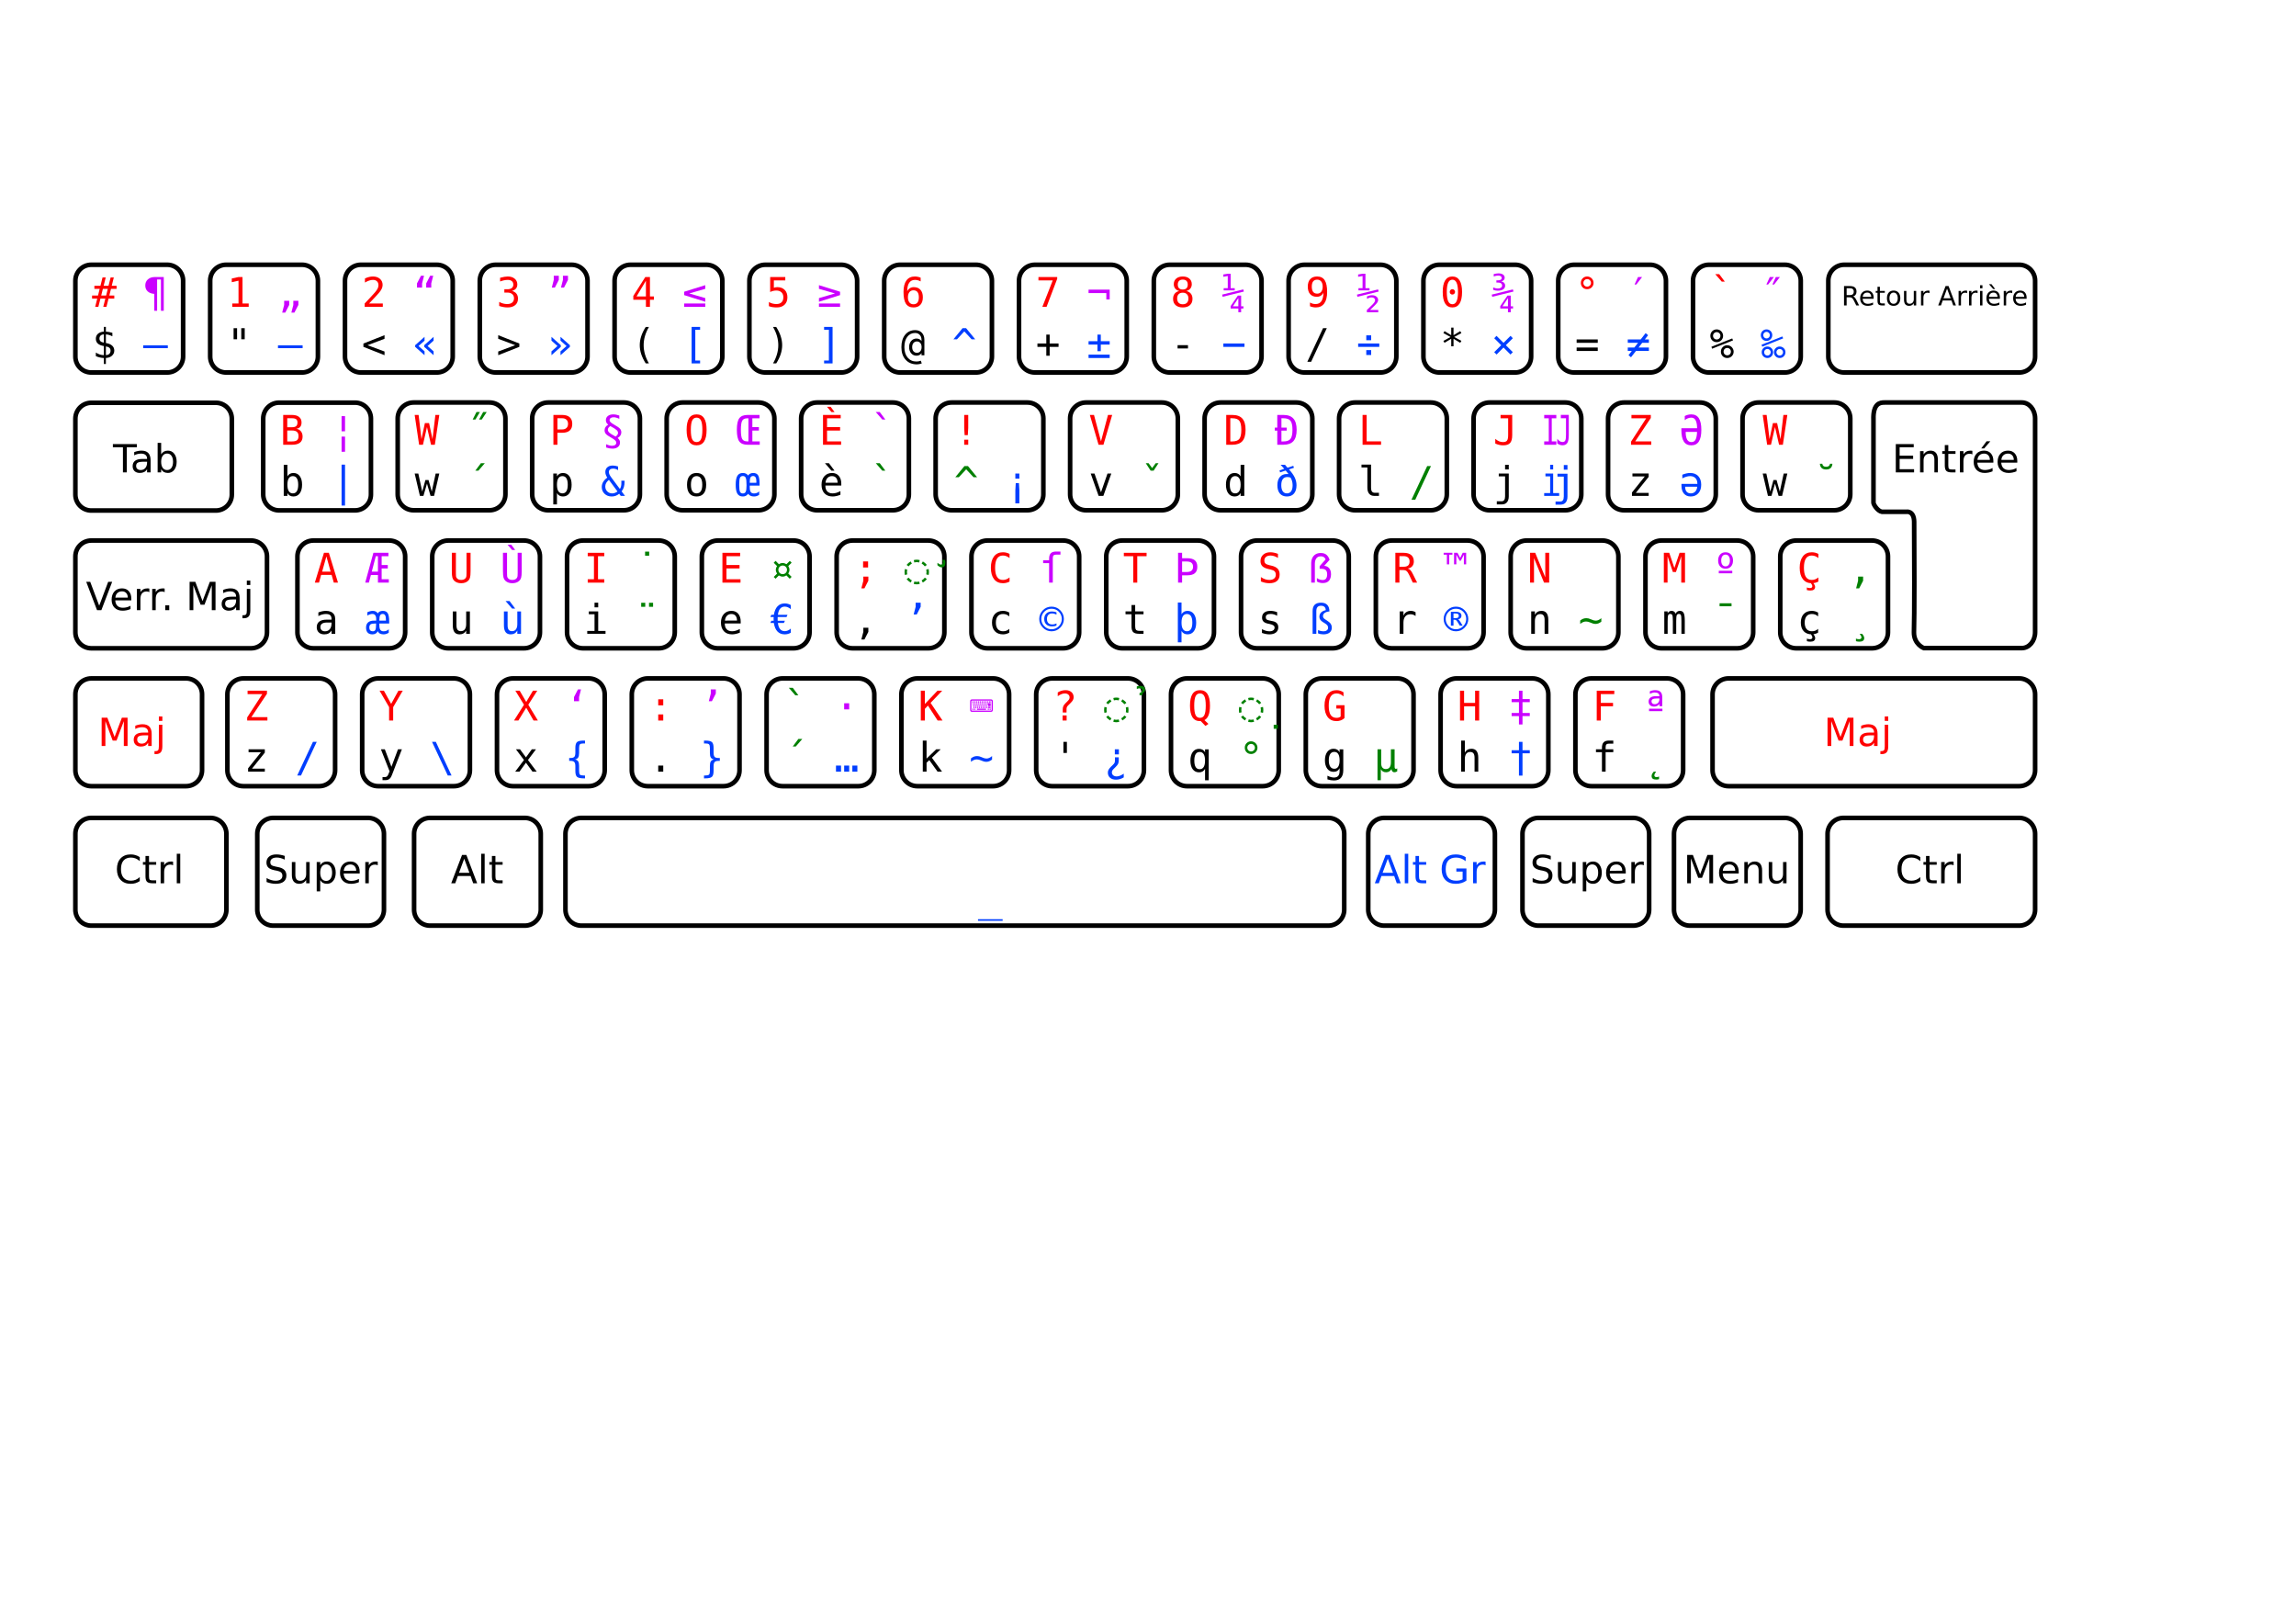
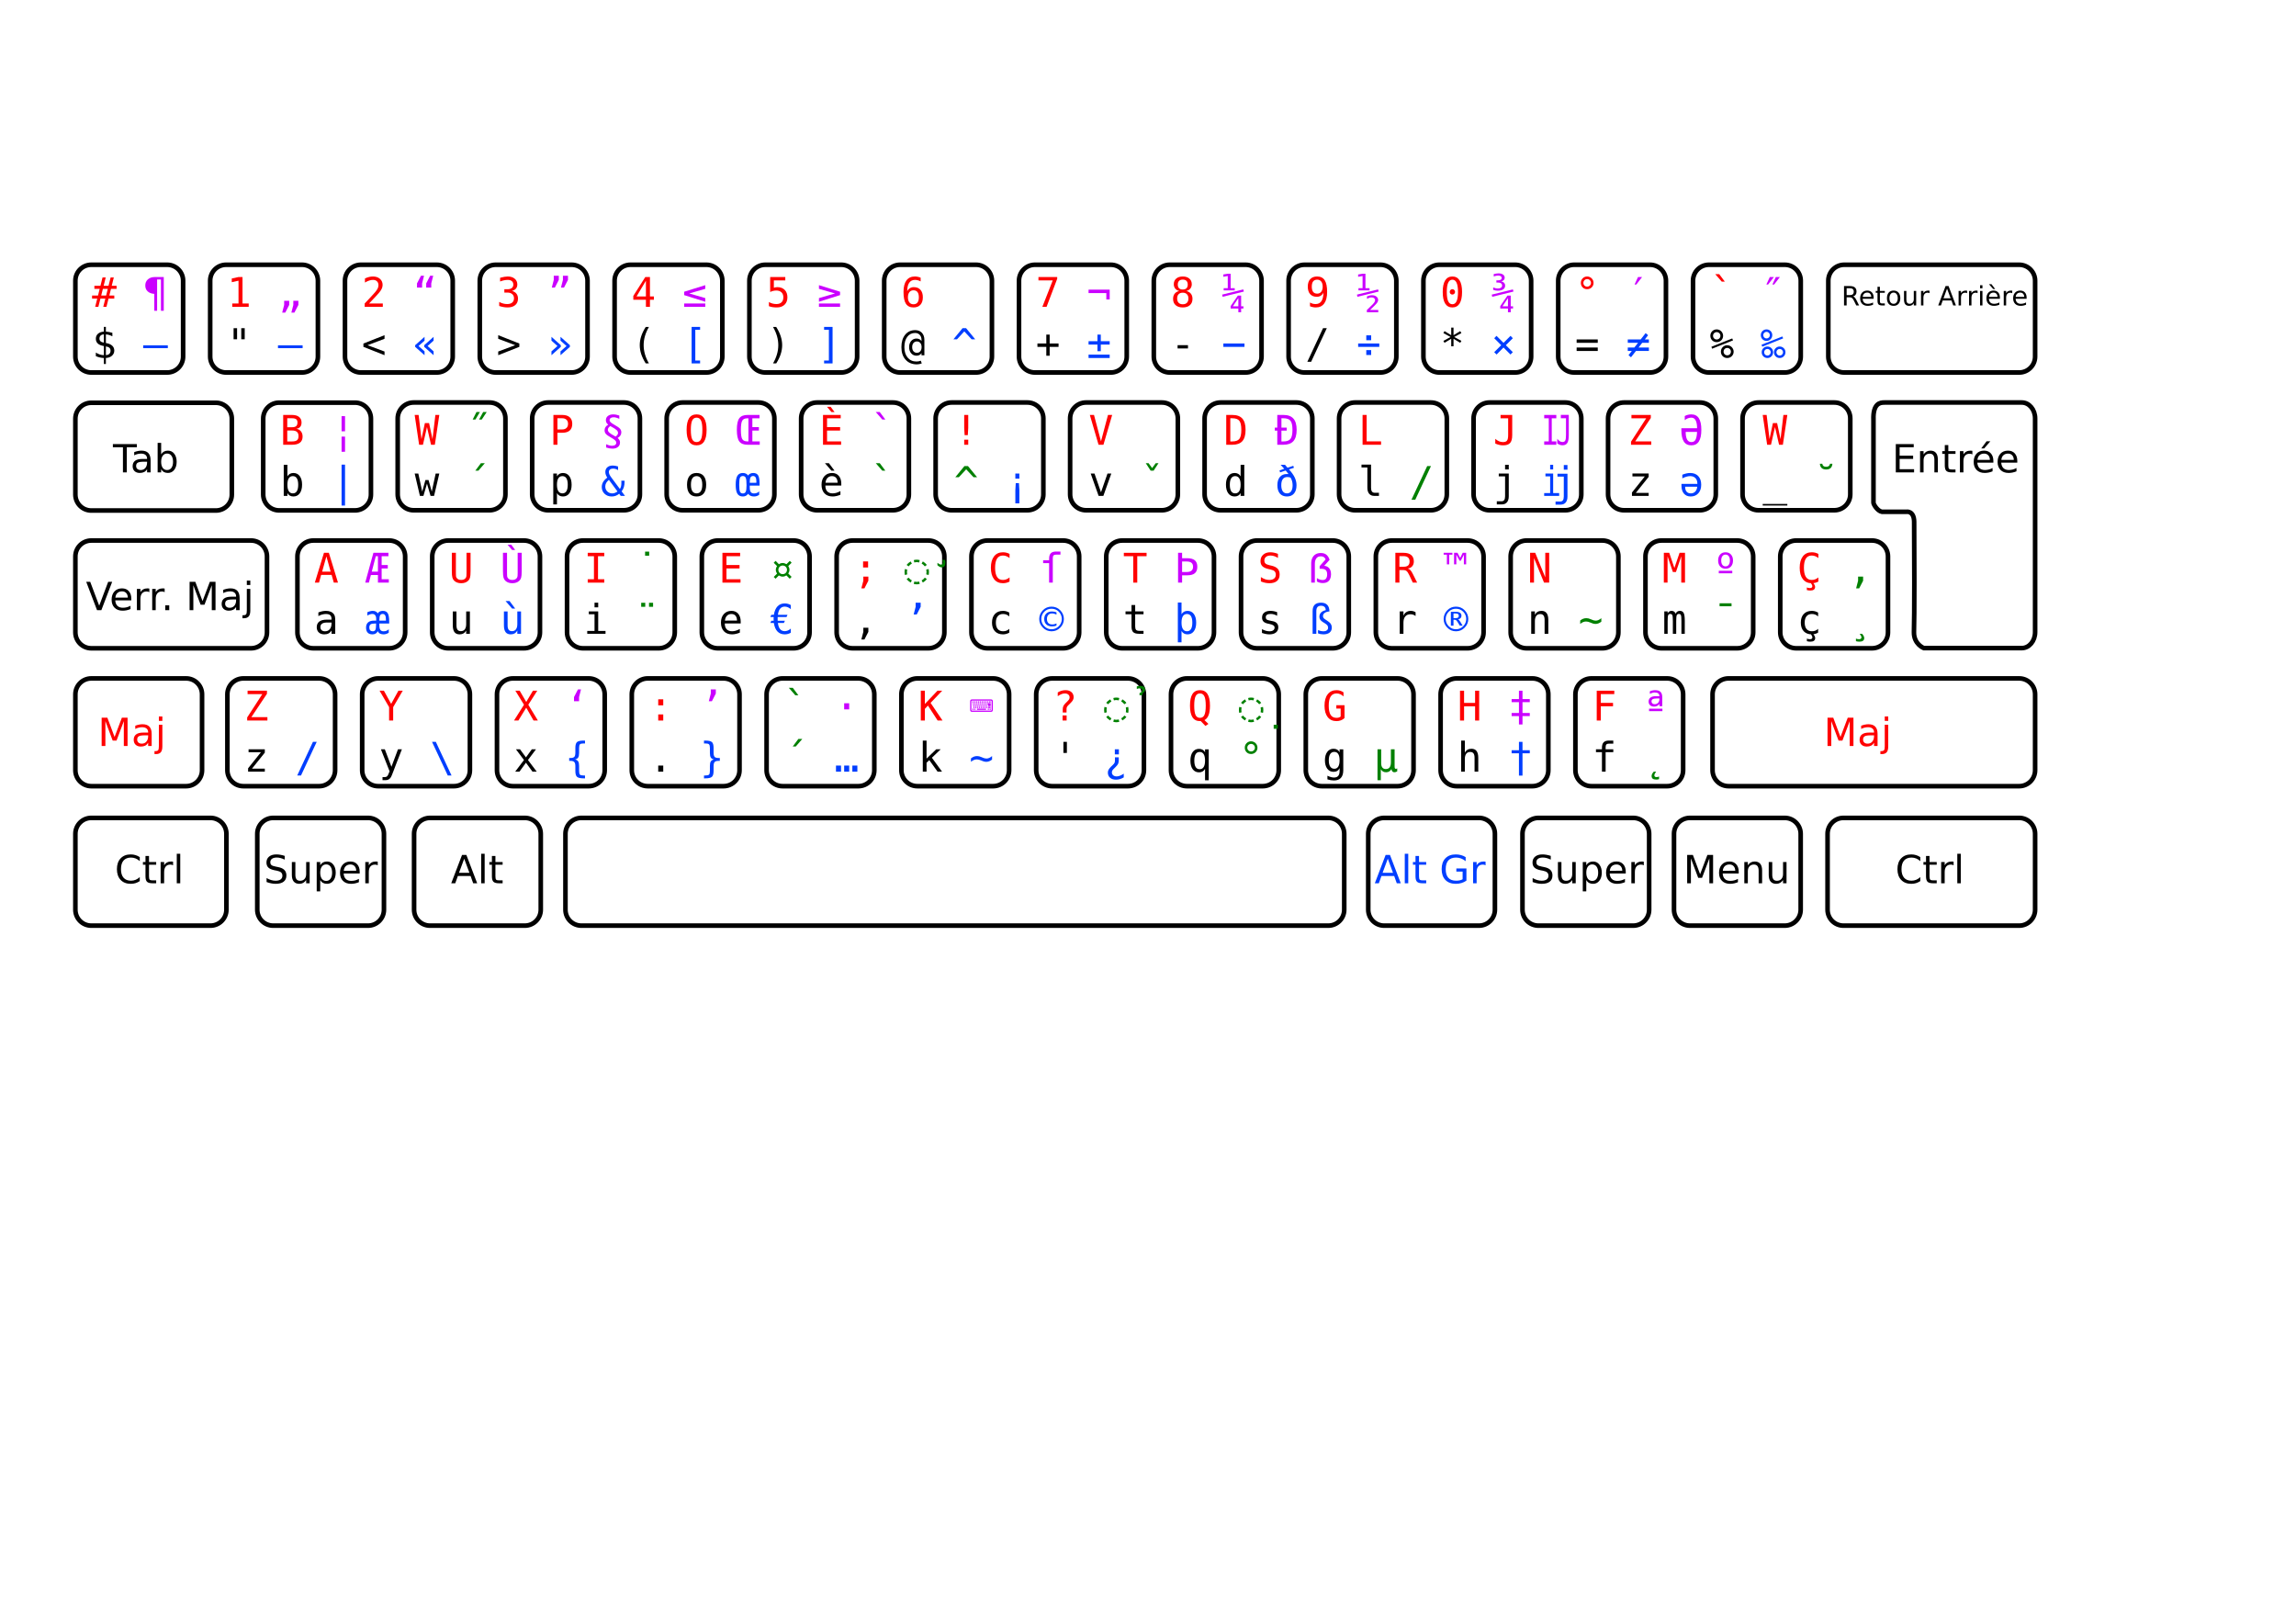
<svg xmlns="http://www.w3.org/2000/svg" width="297mm" height="210mm" id="svg3276">
  <defs id="defs3278" />
  <g id="layer1">
    <rect width="52.671" height="52.671" rx="7.785" x="36.853" y="129.416" style="opacity:1;fill:none;fill-opacity:1;stroke:#000000;stroke-width:2.25;stroke-linecap:square;stroke-linejoin:miter;stroke-miterlimit:4;stroke-dasharray:none;stroke-dashoffset:0;stroke-opacity:1" id="rect3285" />
    <rect width="52.671" height="52.671" rx="7.785" ry="7.785" x="102.758" y="129.416" style="fill:none;fill-opacity:1;stroke:#000000;stroke-width:2.25;stroke-linecap:square;stroke-linejoin:miter;stroke-miterlimit:4;stroke-dasharray:none;stroke-dashoffset:0;stroke-opacity:1" id="use3769" />
    <rect width="52.671" height="52.671" rx="7.785" ry="7.785" x="168.664" y="129.416" style="fill:none;fill-opacity:1;stroke:#000000;stroke-width:2.25;stroke-linecap:square;stroke-linejoin:miter;stroke-miterlimit:4;stroke-dasharray:none;stroke-dashoffset:0;stroke-opacity:1" id="use3771" />
    <rect width="52.671" height="52.671" rx="7.785" ry="7.785" x="234.569" y="129.416" style="fill:none;fill-opacity:1;stroke:#000000;stroke-width:2.25;stroke-linecap:square;stroke-linejoin:miter;stroke-miterlimit:4;stroke-dasharray:none;stroke-dashoffset:0;stroke-opacity:1" id="use3773" />
    <rect width="52.671" height="52.671" rx="7.785" ry="7.785" x="300.475" y="129.416" style="fill:none;fill-opacity:1;stroke:#000000;stroke-width:2.25;stroke-linecap:square;stroke-linejoin:miter;stroke-miterlimit:4;stroke-dasharray:none;stroke-dashoffset:0;stroke-opacity:1" id="use3775" />
    <rect width="52.671" height="52.671" rx="7.785" ry="7.785" x="366.38" y="129.416" style="fill:none;fill-opacity:1;stroke:#000000;stroke-width:2.25;stroke-linecap:square;stroke-linejoin:miter;stroke-miterlimit:4;stroke-dasharray:none;stroke-dashoffset:0;stroke-opacity:1" id="use3777" />
    <rect width="52.671" height="52.671" rx="7.785" ry="7.785" x="432.286" y="129.416" style="fill:none;fill-opacity:1;stroke:#000000;stroke-width:2.25;stroke-linecap:square;stroke-linejoin:miter;stroke-miterlimit:4;stroke-dasharray:none;stroke-dashoffset:0;stroke-opacity:1" id="use3779" />
    <rect width="52.671" height="52.671" rx="7.785" ry="7.785" x="498.192" y="129.416" style="fill:none;fill-opacity:1;stroke:#000000;stroke-width:2.25;stroke-linecap:square;stroke-linejoin:miter;stroke-miterlimit:4;stroke-dasharray:none;stroke-dashoffset:0;stroke-opacity:1" id="use3781" />
    <rect width="52.671" height="52.671" rx="7.785" ry="7.785" x="564.097" y="129.416" style="fill:none;fill-opacity:1;stroke:#000000;stroke-width:2.25;stroke-linecap:square;stroke-linejoin:miter;stroke-miterlimit:4;stroke-dasharray:none;stroke-dashoffset:0;stroke-opacity:1" id="use3783" />
    <rect width="52.671" height="52.671" rx="7.785" ry="7.785" x="630.003" y="129.416" style="fill:none;fill-opacity:1;stroke:#000000;stroke-width:2.25;stroke-linecap:square;stroke-linejoin:miter;stroke-miterlimit:4;stroke-dasharray:none;stroke-dashoffset:0;stroke-opacity:1" id="use3785" />
    <rect width="52.671" height="52.671" rx="7.785" ry="7.785" x="695.908" y="129.416" style="fill:none;fill-opacity:1;stroke:#000000;stroke-width:2.25;stroke-linecap:square;stroke-linejoin:miter;stroke-miterlimit:4;stroke-dasharray:none;stroke-dashoffset:0;stroke-opacity:1" id="use3787" />
    <rect width="52.671" height="52.671" rx="7.785" ry="7.785" x="761.814" y="129.416" style="fill:none;fill-opacity:1;stroke:#000000;stroke-width:2.25;stroke-linecap:square;stroke-linejoin:miter;stroke-miterlimit:4;stroke-dasharray:none;stroke-dashoffset:0;stroke-opacity:1" id="use3789" />
    <rect width="52.671" height="52.671" rx="7.785" ry="7.785" x="827.719" y="129.416" style="fill:none;fill-opacity:1;stroke:#000000;stroke-width:2.25;stroke-linecap:square;stroke-linejoin:miter;stroke-miterlimit:4;stroke-dasharray:none;stroke-dashoffset:0;stroke-opacity:1" id="use3791" />
    <rect width="52.671" height="52.671" rx="7.785" ry="7.785" x="128.682" y="196.819" style="fill:none;fill-opacity:1;stroke:#000000;stroke-width:2.25;stroke-linecap:square;stroke-linejoin:miter;stroke-miterlimit:4;stroke-dasharray:none;stroke-dashoffset:0;stroke-opacity:1" id="use3797" />
    <rect width="52.671" height="52.671" rx="7.785" ry="7.785" x="145.412" y="264.221" style="fill:none;fill-opacity:1;stroke:#000000;stroke-width:2.25;stroke-linecap:square;stroke-linejoin:miter;stroke-miterlimit:4;stroke-dasharray:none;stroke-dashoffset:0;stroke-opacity:1" id="use3799" />
    <rect width="52.671" height="52.671" rx="7.785" ry="7.785" x="194.432" y="196.754" style="fill:none;fill-opacity:1;stroke:#000000;stroke-width:2.25;stroke-linecap:square;stroke-linejoin:miter;stroke-miterlimit:4;stroke-dasharray:none;stroke-dashoffset:0;stroke-opacity:1" id="use3801" />
    <rect width="52.671" height="52.671" rx="7.785" ry="7.785" x="260.182" y="196.754" style="fill:none;fill-opacity:1;stroke:#000000;stroke-width:2.25;stroke-linecap:square;stroke-linejoin:miter;stroke-miterlimit:4;stroke-dasharray:none;stroke-dashoffset:0;stroke-opacity:1" id="use3803" />
    <rect width="52.671" height="52.671" rx="7.785" ry="7.785" x="325.932" y="196.754" style="fill:none;fill-opacity:1;stroke:#000000;stroke-width:2.25;stroke-linecap:square;stroke-linejoin:miter;stroke-miterlimit:4;stroke-dasharray:none;stroke-dashoffset:0;stroke-opacity:1" id="use3805" />
    <rect width="52.671" height="52.671" rx="7.785" ry="7.785" x="391.683" y="196.754" style="fill:none;fill-opacity:1;stroke:#000000;stroke-width:2.25;stroke-linecap:square;stroke-linejoin:miter;stroke-miterlimit:4;stroke-dasharray:none;stroke-dashoffset:0;stroke-opacity:1" id="use3807" />
    <rect width="52.671" height="52.671" rx="7.785" ry="7.785" x="457.433" y="196.754" style="fill:none;fill-opacity:1;stroke:#000000;stroke-width:2.25;stroke-linecap:square;stroke-linejoin:miter;stroke-miterlimit:4;stroke-dasharray:none;stroke-dashoffset:0;stroke-opacity:1" id="use3809" />
    <rect width="52.671" height="52.671" rx="7.785" ry="7.785" x="523.183" y="196.754" style="fill:none;fill-opacity:1;stroke:#000000;stroke-width:2.25;stroke-linecap:square;stroke-linejoin:miter;stroke-miterlimit:4;stroke-dasharray:none;stroke-dashoffset:0;stroke-opacity:1" id="use3811" />
    <rect width="52.671" height="52.671" rx="7.785" ry="7.785" x="588.933" y="196.754" style="fill:none;fill-opacity:1;stroke:#000000;stroke-width:2.25;stroke-linecap:square;stroke-linejoin:miter;stroke-miterlimit:4;stroke-dasharray:none;stroke-dashoffset:0;stroke-opacity:1" id="use3813" />
    <rect width="52.671" height="52.671" rx="7.785" ry="7.785" x="654.683" y="196.754" style="fill:none;fill-opacity:1;stroke:#000000;stroke-width:2.25;stroke-linecap:square;stroke-linejoin:miter;stroke-miterlimit:4;stroke-dasharray:none;stroke-dashoffset:0;stroke-opacity:1" id="use3815" />
    <rect width="52.671" height="52.671" rx="7.785" ry="7.785" x="720.433" y="196.754" style="fill:none;fill-opacity:1;stroke:#000000;stroke-width:2.25;stroke-linecap:square;stroke-linejoin:miter;stroke-miterlimit:4;stroke-dasharray:none;stroke-dashoffset:0;stroke-opacity:1" id="use3817" />
    <rect width="52.671" height="52.671" rx="7.785" ry="7.785" x="786.184" y="196.754" style="fill:none;fill-opacity:1;stroke:#000000;stroke-width:2.25;stroke-linecap:square;stroke-linejoin:miter;stroke-miterlimit:4;stroke-dasharray:none;stroke-dashoffset:0;stroke-opacity:1" id="use3819" />
    <rect width="52.671" height="52.671" rx="7.785" ry="7.785" x="851.934" y="196.754" style="fill:none;fill-opacity:1;stroke:#000000;stroke-width:2.25;stroke-linecap:square;stroke-linejoin:miter;stroke-miterlimit:4;stroke-dasharray:none;stroke-dashoffset:0;stroke-opacity:1" id="use3821" />
    <rect width="52.671" height="52.671" rx="7.785" ry="7.785" x="111.165" y="331.624" style="fill:none;fill-opacity:1;stroke:#000000;stroke-width:2.25;stroke-linecap:square;stroke-linejoin:miter;stroke-miterlimit:4;stroke-dasharray:none;stroke-dashoffset:0;stroke-opacity:1" id="use3847" />
    <rect width="52.671" height="52.671" rx="7.785" ry="7.785" x="211.317" y="264.221" style="fill:none;fill-opacity:1;stroke:#000000;stroke-width:2.25;stroke-linecap:square;stroke-linejoin:miter;stroke-miterlimit:4;stroke-dasharray:none;stroke-dashoffset:0;stroke-opacity:1" id="use3849" />
    <rect width="52.671" height="52.671" rx="7.785" ry="7.785" x="277.223" y="264.221" style="fill:none;fill-opacity:1;stroke:#000000;stroke-width:2.25;stroke-linecap:square;stroke-linejoin:miter;stroke-miterlimit:4;stroke-dasharray:none;stroke-dashoffset:0;stroke-opacity:1" id="use3851" />
    <rect width="52.671" height="52.671" rx="7.785" ry="7.785" x="343.128" y="264.221" style="fill:none;fill-opacity:1;stroke:#000000;stroke-width:2.25;stroke-linecap:square;stroke-linejoin:miter;stroke-miterlimit:4;stroke-dasharray:none;stroke-dashoffset:0;stroke-opacity:1" id="use3853" />
    <rect width="52.671" height="52.671" rx="7.785" ry="7.785" x="409.034" y="264.221" style="fill:none;fill-opacity:1;stroke:#000000;stroke-width:2.25;stroke-linecap:square;stroke-linejoin:miter;stroke-miterlimit:4;stroke-dasharray:none;stroke-dashoffset:0;stroke-opacity:1" id="use3855" />
    <rect width="52.671" height="52.671" rx="7.785" ry="7.785" x="474.939" y="264.221" style="fill:none;fill-opacity:1;stroke:#000000;stroke-width:2.25;stroke-linecap:square;stroke-linejoin:miter;stroke-miterlimit:4;stroke-dasharray:none;stroke-dashoffset:0;stroke-opacity:1" id="use3857" />
    <rect width="52.671" height="52.671" rx="7.785" ry="7.785" x="540.845" y="264.221" style="fill:none;fill-opacity:1;stroke:#000000;stroke-width:2.25;stroke-linecap:square;stroke-linejoin:miter;stroke-miterlimit:4;stroke-dasharray:none;stroke-dashoffset:0;stroke-opacity:1" id="use3859" />
    <rect width="52.671" height="52.671" rx="7.785" ry="7.785" x="606.75" y="264.221" style="fill:none;fill-opacity:1;stroke:#000000;stroke-width:2.25;stroke-linecap:square;stroke-linejoin:miter;stroke-miterlimit:4;stroke-dasharray:none;stroke-dashoffset:0;stroke-opacity:1" id="use3861" />
    <rect width="52.671" height="52.671" rx="7.785" ry="7.785" x="672.656" y="264.221" style="fill:none;fill-opacity:1;stroke:#000000;stroke-width:2.25;stroke-linecap:square;stroke-linejoin:miter;stroke-miterlimit:4;stroke-dasharray:none;stroke-dashoffset:0;stroke-opacity:1" id="use3863" />
    <rect width="52.671" height="52.671" rx="7.785" ry="7.785" x="738.561" y="264.221" style="fill:none;fill-opacity:1;stroke:#000000;stroke-width:2.25;stroke-linecap:square;stroke-linejoin:miter;stroke-miterlimit:4;stroke-dasharray:none;stroke-dashoffset:0;stroke-opacity:1" id="use3865" />
    <rect width="52.671" height="52.671" rx="7.785" ry="7.785" x="804.467" y="264.221" style="fill:none;fill-opacity:1;stroke:#000000;stroke-width:2.25;stroke-linecap:square;stroke-linejoin:miter;stroke-miterlimit:4;stroke-dasharray:none;stroke-dashoffset:0;stroke-opacity:1" id="use3867" />
    <rect width="52.671" height="52.671" rx="7.785" ry="7.785" x="870.372" y="264.221" style="fill:none;fill-opacity:1;stroke:#000000;stroke-width:2.25;stroke-linecap:square;stroke-linejoin:miter;stroke-miterlimit:4;stroke-dasharray:none;stroke-dashoffset:0;stroke-opacity:1" id="use3869" />
    <rect width="52.671" height="52.671" rx="7.785" ry="7.785" x="177.071" y="331.624" style="fill:none;fill-opacity:1;stroke:#000000;stroke-width:2.25;stroke-linecap:square;stroke-linejoin:miter;stroke-miterlimit:4;stroke-dasharray:none;stroke-dashoffset:0;stroke-opacity:1" id="use3899" />
    <rect width="52.671" height="52.671" rx="7.785" ry="7.785" x="242.976" y="331.624" style="fill:none;fill-opacity:1;stroke:#000000;stroke-width:2.25;stroke-linecap:square;stroke-linejoin:miter;stroke-miterlimit:4;stroke-dasharray:none;stroke-dashoffset:0;stroke-opacity:1" id="use3901" />
    <rect width="52.671" height="52.671" rx="7.785" ry="7.785" x="308.882" y="331.624" style="fill:none;fill-opacity:1;stroke:#000000;stroke-width:2.25;stroke-linecap:square;stroke-linejoin:miter;stroke-miterlimit:4;stroke-dasharray:none;stroke-dashoffset:0;stroke-opacity:1" id="use3903" />
    <rect width="52.671" height="52.671" rx="7.785" ry="7.785" x="374.787" y="331.624" style="fill:none;fill-opacity:1;stroke:#000000;stroke-width:2.25;stroke-linecap:square;stroke-linejoin:miter;stroke-miterlimit:4;stroke-dasharray:none;stroke-dashoffset:0;stroke-opacity:1" id="use3905" />
    <rect width="52.671" height="52.671" rx="7.785" ry="7.785" x="440.693" y="331.624" style="fill:none;fill-opacity:1;stroke:#000000;stroke-width:2.25;stroke-linecap:square;stroke-linejoin:miter;stroke-miterlimit:4;stroke-dasharray:none;stroke-dashoffset:0;stroke-opacity:1" id="use3907" />
    <rect width="52.671" height="52.671" rx="7.785" ry="7.785" x="506.598" y="331.624" style="fill:none;fill-opacity:1;stroke:#000000;stroke-width:2.25;stroke-linecap:square;stroke-linejoin:miter;stroke-miterlimit:4;stroke-dasharray:none;stroke-dashoffset:0;stroke-opacity:1" id="use3909" />
    <rect width="52.671" height="52.671" rx="7.785" ry="7.785" x="572.504" y="331.624" style="fill:none;fill-opacity:1;stroke:#000000;stroke-width:2.25;stroke-linecap:square;stroke-linejoin:miter;stroke-miterlimit:4;stroke-dasharray:none;stroke-dashoffset:0;stroke-opacity:1" id="use3911" />
    <rect width="52.671" height="52.671" rx="7.785" ry="7.785" x="638.409" y="331.624" style="fill:none;fill-opacity:1;stroke:#000000;stroke-width:2.25;stroke-linecap:square;stroke-linejoin:miter;stroke-miterlimit:4;stroke-dasharray:none;stroke-dashoffset:0;stroke-opacity:1" id="use3913" />
    <rect width="52.671" height="52.671" rx="7.785" ry="7.785" x="704.315" y="331.624" style="fill:none;fill-opacity:1;stroke:#000000;stroke-width:2.25;stroke-linecap:square;stroke-linejoin:miter;stroke-miterlimit:4;stroke-dasharray:none;stroke-dashoffset:0;stroke-opacity:1" id="use3915" />
    <rect width="52.671" height="52.671" rx="7.785" ry="7.785" x="770.22" y="331.624" style="fill:none;fill-opacity:1;stroke:#000000;stroke-width:2.25;stroke-linecap:square;stroke-linejoin:miter;stroke-miterlimit:4;stroke-dasharray:none;stroke-dashoffset:0;stroke-opacity:1" id="use3917" />
    <rect width="76.484" height="52.671" rx="7.785" ry="7.785" x="36.853" y="196.884" style="opacity:1;fill:none;fill-opacity:1;stroke:#000000;stroke-width:2.25;stroke-linecap:square;stroke-linejoin:miter;stroke-miterlimit:4;stroke-dasharray:none;stroke-dashoffset:0;stroke-opacity:1" id="rect3921" />
    <rect width="93.681" height="52.671" rx="7.785" ry="7.785" x="36.853" y="264.221" style="opacity:1;fill:none;fill-opacity:1;stroke:#000000;stroke-width:2.25;stroke-linecap:square;stroke-linejoin:miter;stroke-miterlimit:4;stroke-dasharray:none;stroke-dashoffset:0;stroke-opacity:1" id="rect3923" />
    <rect width="61.932" height="52.671" rx="7.785" ry="7.785" x="36.853" y="331.624" style="opacity:1;fill:none;fill-opacity:1;stroke:#000000;stroke-width:2.25;stroke-linecap:square;stroke-linejoin:miter;stroke-miterlimit:4;stroke-dasharray:none;stroke-dashoffset:0;stroke-opacity:1" id="rect3925" />
    <rect width="73.838" height="52.671" rx="7.785" ry="7.785" x="36.853" y="399.804" style="opacity:1;fill:none;fill-opacity:1;stroke:#000000;stroke-width:2.25;stroke-linecap:square;stroke-linejoin:miter;stroke-miterlimit:4;stroke-dasharray:none;stroke-dashoffset:0;stroke-opacity:1" id="rect4021" />
    <rect width="61.932" height="52.671" rx="7.785" ry="7.785" x="125.783" y="399.804" style="opacity:1;fill:none;fill-opacity:1;stroke:#000000;stroke-width:2.25;stroke-linecap:square;stroke-linejoin:miter;stroke-miterlimit:4;stroke-dasharray:none;stroke-dashoffset:0;stroke-opacity:1" id="rect4023" />
    <rect width="61.932" height="52.671" rx="7.785" ry="7.785" x="202.448" y="399.804" style="opacity:1;fill:none;fill-opacity:1;stroke:#000000;stroke-width:2.25;stroke-linecap:square;stroke-linejoin:miter;stroke-miterlimit:4;stroke-dasharray:none;stroke-dashoffset:0;stroke-opacity:1" id="rect4025" />
    <rect width="380.751" height="52.671" rx="7.785" ry="7.785" x="276.448" y="399.804" style="opacity:1;fill:none;fill-opacity:1;stroke:#000000;stroke-width:2.25;stroke-linecap:square;stroke-linejoin:miter;stroke-miterlimit:4;stroke-dasharray:none;stroke-dashoffset:0;stroke-opacity:1" id="rect4027" />
    <rect width="61.932" height="52.671" rx="7.785" ry="7.785" x="668.935" y="399.804" style="opacity:1;fill:none;fill-opacity:1;stroke:#000000;stroke-width:2.25;stroke-linecap:square;stroke-linejoin:miter;stroke-miterlimit:4;stroke-dasharray:none;stroke-dashoffset:0;stroke-opacity:1" id="rect4029" />
    <rect width="61.932" height="52.671" rx="7.785" ry="7.785" x="744.34" y="399.804" style="opacity:1;fill:none;fill-opacity:1;stroke:#000000;stroke-width:2.25;stroke-linecap:square;stroke-linejoin:miter;stroke-miterlimit:4;stroke-dasharray:none;stroke-dashoffset:0;stroke-opacity:1" id="rect4031" />
    <rect width="61.932" height="52.671" rx="7.785" ry="7.785" x="818.423" y="399.804" style="opacity:1;fill:none;fill-opacity:1;stroke:#000000;stroke-width:2.25;stroke-linecap:square;stroke-linejoin:miter;stroke-miterlimit:4;stroke-dasharray:none;stroke-dashoffset:0;stroke-opacity:1" id="rect4033" />
    <rect width="101.476" height="52.671" rx="7.785" ry="7.785" x="893.495" y="399.804" style="opacity:1;fill:none;fill-opacity:1;stroke:#000000;stroke-width:2.25;stroke-linecap:square;stroke-linejoin:miter;stroke-miterlimit:4;stroke-dasharray:none;stroke-dashoffset:0;stroke-opacity:1" id="rect4035" />
    <rect width="101.107" height="52.671" rx="7.785" ry="7.785" x="893.864" y="129.416" style="fill:none;fill-opacity:1;stroke:#000000;stroke-width:2.25;stroke-linecap:square;stroke-linejoin:miter;stroke-miterlimit:4;stroke-dasharray:none;stroke-dashoffset:0;stroke-opacity:1" id="rect4037" />
    <path d="M 988.477,196.754 C 992.074,196.754 994.971,200.226 994.971,204.539 L 994.971,309.012 C 994.971,313.325 992.074,316.797 988.477,316.797 L 940.54,316.797 C 940.54,316.797 935.63,314.892 935.738,309.012 C 936.002,302.563 935.951,268.096 935.835,254.997 C 935.719,249.495 932.051,250.165 932.051,250.165 L 920.062,250.165 C 917.844,249.785 915.942,246.485 915.942,245.741 C 915.942,235.499 915.942,195.894 915.942,205.366 C 915.618,197.026 919.266,196.754 921.336,196.754 C 938.042,196.754 988.477,196.754 988.477,196.754 z " style="fill:none;fill-opacity:1;stroke:#000000;stroke-width:2.25;stroke-linecap:square;stroke-linejoin:miter;stroke-miterlimit:4;stroke-dashoffset:0;stroke-opacity:1" id="rect4039" />
    <rect width="157.702" height="52.671" rx="7.785" ry="7.785" x="837.269" y="331.624" style="opacity:1;fill:none;fill-opacity:1;stroke:#000000;stroke-width:2.25;stroke-linecap:square;stroke-linejoin:miter;stroke-miterlimit:4;stroke-dasharray:none;stroke-dashoffset:0;stroke-opacity:1" id="rect4048" />
    <text x="55.246" y="230.919" style="font-size:19px;fill:#000000;font-family:DejaVu Sans" id="text69">Tab</text>
    <text x="42" y="298.25" style="font-size:19px;fill:#000000;font-family:DejaVu Sans" id="text71">Verr. Maj</text>
    <text x="47.834" y="364.663" style="font-size:19px;fill:#ff0000;font-family:DejaVu Sans" id="text73">Maj</text>
    <text x="56.096" y="431.763" style="font-size:19px;fill:#000000;font-family:DejaVu Sans" id="text75">Ctrl</text>
    <text x="129.021" y="431.763" style="font-size:19px;fill:#000000;font-family:DejaVu Sans" id="text77">Super</text>
    <text x="220.452" y="431.763" style="font-size:19px;fill:#000000;font-family:DejaVu Sans" id="text79">Alt</text>
    <text x="672" y="431.763" style="font-size:19px;fill:#003eff;font-family:DejaVu Sans" id="text81">Alt Gr</text>
    <text x="748" y="431.763" style="font-size:19px;fill:#000000;font-family:DejaVu Sans" id="text83">Super</text>
    <text x="823" y="431.763" style="font-size:19px;fill:#000000;font-family:DejaVu Sans" id="text85">Menu</text>
    <text x="926.602" y="431.763" style="font-size:19px;fill:#000000;font-family:DejaVu Sans" id="text87">Ctrl</text>
    <text x="891.625" y="364.663" style="font-size:19px;fill:#ff0000;font-family:DejaVu Sans" id="text89">Maj</text>
    <text x="925" y="230.919" style="font-size:19px;fill:#000000;font-family:DejaVu Sans" id="text91">Entrée</text>
    <text x="900.267" y="149.318" style="font-size:13px;fill:#000000;font-family:DejaVu Sans" id="text93">Retour Arrière</text>
    <text x="820.884" y="242.403" style="font-size:20px;fill:#003eff;font-family:DejaVu Sans Mono">ə</text>
    <text x="333.622" y="175.0" style="font-size:20px;fill:#003eff;font-family:DejaVu Sans Mono">[</text>
    <text x="514.746" y="352.208" style="font-size:20px;fill:#ff0000;font-family:DejaVu Sans Mono">?</text>
    <text x="448.84" y="352.208" style="font-size:20px;fill:#ff0000;font-family:DejaVu Sans Mono">K</text>
    <text x="342.029" y="352.208" style="font-size:20px;fill:#ca00ff;font-family:DejaVu Sans Mono">’</text>
    <text x="835.866" y="175.0" style="font-size:20px;fill:#000000;font-family:DejaVu Sans Mono">%</text>
    <text x="359.546" y="242.403" style="font-size:20px;fill:#003eff;font-family:DejaVu Sans Mono">œ</text>
    <text x="605.651" y="352.208" style="font-size:20px;fill:#008000;font-family:DejaVu Sans Mono">̣</text>
    <text x="45.0" y="175.0" style="font-size:20px;fill:#000000;font-family:DejaVu Sans Mono">$</text>
    <text x="440.433" y="150.0" style="font-size:20px;fill:#ff0000;font-family:DejaVu Sans Mono">6</text>
    <text x="664.073" y="242.403" style="font-size:20px;fill:#000000;font-family:DejaVu Sans Mono">l</text>
    <text x="598.168" y="242.403" style="font-size:20px;fill:#000000;font-family:DejaVu Sans Mono">d</text>
    <text x="268.64" y="242.403" style="font-size:20px;fill:#000000;font-family:DejaVu Sans Mono">p</text>
    <text x="202.734" y="242.403" style="font-size:20px;fill:#000000;font-family:DejaVu Sans Mono">w</text>
    <text x="136.829" y="242.403" style="font-size:20px;fill:#000000;font-family:DejaVu Sans Mono">b</text>
    <text x="532.262" y="242.403" style="font-size:20px;fill:#000000;font-family:DejaVu Sans Mono">v</text>
    <text x="466.357" y="242.403" style="font-size:20px;fill:#008000;font-family:DejaVu Sans Mono">^</text>
    <text x="400.451" y="242.403" style="font-size:20px;fill:#000000;font-family:DejaVu Sans Mono">è</text>
    <text x="334.546" y="242.403" style="font-size:20px;fill:#000000;font-family:DejaVu Sans Mono">o</text>
    <text x="374.528" y="150.0" style="font-size:20px;fill:#ff0000;font-family:DejaVu Sans Mono">5</text>
    <text x="178.559" y="284.805" style="font-size:20px;fill:#ca00ff;font-family:DejaVu Sans Mono">Æ</text>
    <text x="573.992" y="284.805" style="font-size:20px;fill:#ca00ff;font-family:DejaVu Sans Mono">Þ</text>
    <text x="417.181" y="284.805" style="font-size:20px;fill:#ff0000;font-family:DejaVu Sans Mono">;</text>
    <text x="689.073" y="242.403" style="font-size:20px;fill:#008000;font-family:DejaVu Sans Mono">/</text>
    <text x="837.614" y="309.805" style="font-size:20px;fill:#008000;font-family:DejaVu Sans Mono">¯</text>
    <text x="506.339" y="150.0" style="font-size:20px;fill:#ff0000;font-family:DejaVu Sans Mono">7</text>
    <text x="508.086" y="309.805" style="font-size:20px;fill:#003eff;font-family:DejaVu Sans Mono">©</text>
    <text x="267.717" y="175.0" style="font-size:20px;fill:#003eff;font-family:DejaVu Sans Mono">»</text>
    <text x="903.519" y="284.805" style="font-size:20px;fill:#008000;font-family:DejaVu Sans Mono">,</text>
    <text x="729.979" y="217.403" style="font-size:20px;fill:#ff0000;font-family:DejaVu Sans Mono">J</text>
    <text x="754.979" y="217.403" style="font-size:20px;fill:#ca00ff;font-family:DejaVu Sans Mono">Ĳ</text>
    <text x="861.79" y="217.403" style="font-size:20px;fill:#ff0000;font-family:DejaVu Sans Mono">W</text>
    <text x="778.368" y="352.208" style="font-size:20px;fill:#ff0000;font-family:DejaVu Sans Mono">F</text>
    <text x="473.84" y="377.208" style="font-size:20px;fill:#003eff;font-family:DejaVu Sans Mono">~</text>
    <text x="442.181" y="284.805" style="font-size:20px;fill:#008000;font-family:DejaVu Sans Mono">̛</text>
    <text x="671.557" y="352.208" style="font-size:20px;fill:#ca00ff;font-family:DejaVu Sans Mono" />
    <text x="771.708" y="309.805" style="font-size:20px;fill:#008000;font-family:DejaVu Sans Mono">~</text>
    <text x="614.897" y="284.805" style="font-size:20px;fill:#ff0000;font-family:DejaVu Sans Mono">S</text>
    <text x="548.992" y="284.805" style="font-size:20px;fill:#ff0000;font-family:DejaVu Sans Mono">T</text>
    <text x="663.15" y="175.0" style="font-size:20px;fill:#003eff;font-family:DejaVu Sans Mono">÷</text>
    <text x="680.803" y="284.805" style="font-size:20px;fill:#ff0000;font-family:DejaVu Sans Mono">R</text>
    <text x="712.462" y="352.208" style="font-size:20px;fill:#ff0000;font-family:DejaVu Sans Mono">H</text>
    <text x="227.734" y="217.403" style="font-size:20px;fill:#008000;font-family:DejaVu Sans Mono">˝</text>
    <text x="557.262" y="242.403" style="font-size:20px;fill:#008000;font-family:DejaVu Sans Mono">ˇ</text>
    <text x="572.244" y="150.0" style="font-size:20px;fill:#ff0000;font-family:DejaVu Sans Mono">8</text>
    <text x="359.546" y="217.403" style="font-size:20px;fill:#ca00ff;font-family:DejaVu Sans Mono">Œ</text>
    <text x="860.866" y="175.0" style="font-size:20px;fill:#003eff;font-family:DejaVu Sans Mono">‰</text>
    <text x="639.897" y="309.805" style="font-size:20px;fill:#003eff;font-family:DejaVu Sans Mono">ß</text>
    <text x="400.451" y="217.403" style="font-size:20px;fill:#ff0000;font-family:DejaVu Sans Mono">È</text>
    <text x="351.275" y="309.805" style="font-size:20px;fill:#000000;font-family:DejaVu Sans Mono">e</text>
    <text x="417.181" y="309.805" style="font-size:20px;fill:#000000;font-family:DejaVu Sans Mono">,</text>
    <text x="483.086" y="309.805" style="font-size:20px;fill:#000000;font-family:DejaVu Sans Mono">c</text>
    <text x="548.992" y="309.805" style="font-size:20px;fill:#000000;font-family:DejaVu Sans Mono">t</text>
    <text x="671.557" y="377.208" style="font-size:20px;fill:#008000;font-family:DejaVu Sans Mono">µ</text>
    <text x="153.559" y="309.805" style="font-size:20px;fill:#000000;font-family:DejaVu Sans Mono">a</text>
    <text x="219.464" y="309.805" style="font-size:20px;fill:#000000;font-family:DejaVu Sans Mono">u</text>
    <text x="285.37" y="309.805" style="font-size:20px;fill:#000000;font-family:DejaVu Sans Mono">i</text>
    <text x="623.168" y="242.403" style="font-size:20px;fill:#003eff;font-family:DejaVu Sans Mono">ð</text>
    <text x="614.897" y="309.805" style="font-size:20px;fill:#000000;font-family:DejaVu Sans Mono">s</text>
    <text x="680.803" y="309.805" style="font-size:20px;fill:#000000;font-family:DejaVu Sans Mono">r</text>
    <text x="251.123" y="352.208" style="font-size:20px;fill:#ff0000;font-family:DejaVu Sans Mono">X</text>
    <text x="333.622" y="150.0" style="font-size:20px;fill:#ca00ff;font-family:DejaVu Sans Mono">≤</text>
    <text x="399.528" y="175.0" style="font-size:20px;fill:#003eff;font-family:DejaVu Sans Mono">]</text>
    <text x="161.829" y="242.403" style="font-size:20px;fill:#003eff;font-family:DejaVu Sans Mono">|</text>
    <text x="185.218" y="352.208" style="font-size:20px;fill:#ff0000;font-family:DejaVu Sans Mono">Y</text>
    <text x="491.357" y="217.403" style="font-size:20px;fill:#ca00ff;font-family:DejaVu Sans Mono" />
    <text x="407.934" y="377.208" style="font-size:20px;fill:#003eff;font-family:DejaVu Sans Mono">…</text>
    <text x="878.519" y="309.805" style="font-size:20px;fill:#000000;font-family:DejaVu Sans Mono">ç</text>
    <text x="483.086" y="284.805" style="font-size:20px;fill:#ff0000;font-family:DejaVu Sans Mono">C</text>
    <text x="176.811" y="150.0" style="font-size:20px;fill:#ff0000;font-family:DejaVu Sans Mono">2</text>
    <text x="837.614" y="284.805" style="font-size:20px;fill:#ca00ff;font-family:DejaVu Sans Mono">º</text>
    <text x="425.451" y="217.403" style="font-size:20px;fill:#ca00ff;font-family:DejaVu Sans Mono">`</text>
    <text x="771.708" y="284.805" style="font-size:20px;fill:#ca00ff;font-family:DejaVu Sans Mono" />
    <text x="242.717" y="150.0" style="font-size:20px;fill:#ff0000;font-family:DejaVu Sans Mono">3</text>
    <text x="176.811" y="175.0" style="font-size:20px;fill:#000000;font-family:DejaVu Sans Mono">&lt;</text>
    <text x="242.717" y="175.0" style="font-size:20px;fill:#000000;font-family:DejaVu Sans Mono">&gt;</text>
    <text x="110.906" y="175.0" style="font-size:20px;fill:#000000;font-family:DejaVu Sans Mono">"</text>
    <text x="440.433" y="175.0" style="font-size:20px;fill:#000000;font-family:DejaVu Sans Mono">@</text>
    <text x="506.339" y="175.0" style="font-size:20px;fill:#000000;font-family:DejaVu Sans Mono">+</text>
    <text x="308.622" y="175.0" style="font-size:20px;fill:#000000;font-family:DejaVu Sans Mono">(</text>
    <text x="374.528" y="175.0" style="font-size:20px;fill:#000000;font-family:DejaVu Sans Mono">)</text>
    <text x="308.622" y="150.0" style="font-size:20px;fill:#ff0000;font-family:DejaVu Sans Mono">4</text>
    <text x="572.244" y="175.0" style="font-size:20px;fill:#000000;font-family:DejaVu Sans Mono">-</text>
    <text x="638.15" y="175.0" style="font-size:20px;fill:#000000;font-family:DejaVu Sans Mono">/</text>
    <text x="201.811" y="175.0" style="font-size:20px;fill:#003eff;font-family:DejaVu Sans Mono">«</text>
    <text x="573.992" y="309.805" style="font-size:20px;fill:#003eff;font-family:DejaVu Sans Mono">þ</text>
    <text x="227.734" y="242.403" style="font-size:20px;fill:#008000;font-family:DejaVu Sans Mono">´</text>
    <text x="729.055" y="175.0" style="font-size:20px;fill:#003eff;font-family:DejaVu Sans Mono">×</text>
    <text x="268.64" y="217.403" style="font-size:20px;fill:#ff0000;font-family:DejaVu Sans Mono">P</text>
    <text x="334.546" y="217.403" style="font-size:20px;fill:#ff0000;font-family:DejaVu Sans Mono">O</text>
    <text x="136.829" y="217.403" style="font-size:20px;fill:#ff0000;font-family:DejaVu Sans Mono">B</text>
    <text x="878.519" y="284.805" style="font-size:20px;fill:#ff0000;font-family:DejaVu Sans Mono">Ç</text>
    <text x="399.528" y="150.0" style="font-size:20px;fill:#ca00ff;font-family:DejaVu Sans Mono">≥</text>
    <text x="803.368" y="352.208" style="font-size:20px;fill:#ca00ff;font-family:DejaVu Sans Mono">ª</text>
    <text x="285.37" y="284.805" style="font-size:20px;fill:#ff0000;font-family:DejaVu Sans Mono">I</text>
    <text x="705.803" y="284.805" style="font-size:20px;fill:#ca00ff;font-family:DejaVu Sans Mono">™</text>
    <text x="376.275" y="309.805" style="font-size:20px;fill:#003eff;font-family:DejaVu Sans Mono">€</text>
    <text x="794.961" y="175.0" style="font-size:20px;fill:#003eff;font-family:DejaVu Sans Mono">≠</text>
    <text x="244.464" y="284.805" style="font-size:20px;fill:#ca00ff;font-family:DejaVu Sans Mono">Ù</text>
    <text x="219.464" y="284.805" style="font-size:20px;fill:#ff0000;font-family:DejaVu Sans Mono">U</text>
    <text x="746.708" y="284.805" style="font-size:20px;fill:#ff0000;font-family:DejaVu Sans Mono">N</text>
    <text x="663.15" y="150.0" style="font-size:20px;fill:#ca00ff;font-family:DejaVu Sans Mono">½</text>
    <text x="442.181" y="309.805" style="font-size:20px;fill:#003eff;font-family:DejaVu Sans Mono">’</text>
    <text x="153.559" y="284.805" style="font-size:20px;fill:#ff0000;font-family:DejaVu Sans Mono">A</text>
    <text x="317.029" y="352.208" style="font-size:20px;fill:#ff0000;font-family:DejaVu Sans Mono">:</text>
    <text x="161.829" y="217.403" style="font-size:20px;fill:#ca00ff;font-family:DejaVu Sans Mono">¦</text>
    <text x="754.979" y="242.403" style="font-size:20px;fill:#003eff;font-family:DejaVu Sans Mono">ĳ</text>
    <text x="110.906" y="150.0" style="font-size:20px;fill:#ff0000;font-family:DejaVu Sans Mono">1</text>
    <text x="531.339" y="175.0" style="font-size:20px;fill:#003eff;font-family:DejaVu Sans Mono">±</text>
    <text x="812.614" y="309.805" style="font-size:20px;fill:#000000;font-family:DejaVu Sans Mono">m</text>
    <text x="746.708" y="309.805" style="font-size:20px;fill:#000000;font-family:DejaVu Sans Mono">n</text>
    <text x="491.357" y="242.403" style="font-size:20px;fill:#003eff;font-family:DejaVu Sans Mono">¡</text>
    <text x="539.746" y="377.208" style="font-size:20px;fill:#003eff;font-family:DejaVu Sans Mono">¿</text>
    <text x="466.357" y="217.403" style="font-size:20px;fill:#ff0000;font-family:DejaVu Sans Mono">!</text>
    <text x="276.123" y="377.208" style="font-size:20px;fill:#003eff;font-family:DejaVu Sans Mono">{</text>
    <text x="135.906" y="150.0" style="font-size:20px;fill:#ca00ff;font-family:DejaVu Sans Mono">„</text>
    <text x="803.368" y="377.208" style="font-size:20px;fill:#008000;font-family:DejaVu Sans Mono">˛</text>
    <text x="45.0" y="150.0" style="font-size:20px;fill:#ff0000;font-family:DejaVu Sans Mono">#</text>
    <text x="705.803" y="309.805" style="font-size:20px;fill:#003eff;font-family:DejaVu Sans Mono">®</text>
    <text x="351.275" y="284.805" style="font-size:20px;fill:#ff0000;font-family:DejaVu Sans Mono">E</text>
    <text x="293.64" y="217.403" style="font-size:20px;fill:#ca00ff;font-family:DejaVu Sans Mono">§</text>
    <text x="478.147" y="420.388" style="font-size:20px;fill:#ca00ff;font-family:DejaVu Sans Mono"> </text>
    <text x="201.811" y="150.0" style="font-size:20px;fill:#ca00ff;font-family:DejaVu Sans Mono">“</text>
    <text x="769.961" y="175.0" style="font-size:20px;fill:#000000;font-family:DejaVu Sans Mono">=</text>
    <text x="704.055" y="175.0" style="font-size:20px;fill:#000000;font-family:DejaVu Sans Mono">*</text>
    <text x="737.462" y="377.208" style="font-size:20px;fill:#003eff;font-family:DejaVu Sans Mono">†</text>
    <text x="276.123" y="352.208" style="font-size:20px;fill:#ca00ff;font-family:DejaVu Sans Mono">‘</text>
    <text x="820.884" y="217.403" style="font-size:20px;fill:#ca00ff;font-family:DejaVu Sans Mono">Ə</text>
    <text x="704.055" y="150.0" style="font-size:20px;fill:#ff0000;font-family:DejaVu Sans Mono">0</text>
    <text x="646.557" y="352.208" style="font-size:20px;fill:#ff0000;font-family:DejaVu Sans Mono">G</text>
    <text x="903.519" y="309.805" style="font-size:20px;fill:#008000;font-family:DejaVu Sans Mono">¸</text>
    <text x="623.168" y="217.403" style="font-size:20px;fill:#ca00ff;font-family:DejaVu Sans Mono">Ð</text>
    <text x="778.368" y="377.208" style="font-size:20px;fill:#000000;font-family:DejaVu Sans Mono">f</text>
    <text x="860.866" y="150.0" style="font-size:20px;fill:#ca00ff;font-family:DejaVu Sans Mono">″</text>
    <text x="407.934" y="352.208" style="font-size:20px;fill:#ca00ff;font-family:DejaVu Sans Mono">·</text>
    <text x="605.651" y="377.208" style="font-size:20px;fill:#008000;font-family:DejaVu Sans Mono">°</text>
    <text x="580.651" y="352.208" style="font-size:20px;fill:#ff0000;font-family:DejaVu Sans Mono">Q</text>
    <text x="178.559" y="309.805" style="font-size:20px;fill:#003eff;font-family:DejaVu Sans Mono">æ</text>
    <text x="664.073" y="217.403" style="font-size:20px;fill:#ff0000;font-family:DejaVu Sans Mono">L</text>
    <text x="310.37" y="309.805" style="font-size:20px;fill:#008000;font-family:DejaVu Sans Mono">¨</text>
    <text x="135.906" y="175.0" style="font-size:20px;fill:#003eff;font-family:DejaVu Sans Mono">—</text>
    <text x="453.147" y="420.388" style="font-size:20px;fill:#ff0000;font-family:DejaVu Sans Mono"> </text>
    <text x="886.79" y="217.403" style="font-size:20px;fill:#ca00ff;font-family:DejaVu Sans Mono" />
    <text x="425.451" y="242.403" style="font-size:20px;fill:#008000;font-family:DejaVu Sans Mono">`</text>
    <text x="812.614" y="284.805" style="font-size:20px;fill:#ff0000;font-family:DejaVu Sans Mono">M</text>
    <text x="639.897" y="284.805" style="font-size:20px;fill:#ca00ff;font-family:DejaVu Sans Mono">ẞ</text>
    <text x="835.866" y="150.0" style="font-size:20px;fill:#ff0000;font-family:DejaVu Sans Mono">`</text>
    <text x="598.168" y="217.403" style="font-size:20px;fill:#ff0000;font-family:DejaVu Sans Mono">D</text>
    <text x="597.244" y="175.0" style="font-size:20px;fill:#003eff;font-family:DejaVu Sans Mono">−</text>
    <text x="119.312" y="377.208" style="font-size:20px;fill:#000000;font-family:DejaVu Sans Mono">z</text>
    <text x="769.961" y="150.0" style="font-size:20px;fill:#ff0000;font-family:DejaVu Sans Mono">°</text>
    <text x="202.734" y="217.403" style="font-size:20px;fill:#ff0000;font-family:DejaVu Sans Mono">W</text>
    <text x="729.979" y="242.403" style="font-size:20px;fill:#000000;font-family:DejaVu Sans Mono">j</text>
    <text x="795.884" y="242.403" style="font-size:20px;fill:#000000;font-family:DejaVu Sans Mono">z</text>
-     <text x="861.79" y="242.403" style="font-size:20px;fill:#000000;font-family:DejaVu Sans Mono">w</text>
+     <text x="861.79" y="242.403" style="font-size:20px;fill:#000000;font-family:DejaVu Sans Mono">_</text>
    <text x="886.79" y="242.403" style="font-size:20px;fill:#008000;font-family:DejaVu Sans Mono">˘</text>
    <text x="144.312" y="377.208" style="font-size:20px;fill:#003eff;font-family:DejaVu Sans Mono">/</text>
    <text x="729.055" y="150.0" style="font-size:20px;fill:#ca00ff;font-family:DejaVu Sans Mono">¾</text>
    <text x="597.244" y="150.0" style="font-size:20px;fill:#ca00ff;font-family:DejaVu Sans Mono">¼</text>
    <text x="210.218" y="377.208" style="font-size:20px;fill:#003eff;font-family:DejaVu Sans Mono">\</text>
    <text x="689.073" y="217.403" style="font-size:20px;fill:#ca00ff;font-family:DejaVu Sans Mono" />
    <text x="144.312" y="352.208" style="font-size:20px;fill:#ca00ff;font-family:DejaVu Sans Mono" />
    <text x="638.15" y="150.0" style="font-size:20px;fill:#ff0000;font-family:DejaVu Sans Mono">9</text>
    <text x="794.961" y="150.0" style="font-size:20px;fill:#ca00ff;font-family:DejaVu Sans Mono">′</text>
    <text x="310.37" y="284.805" style="font-size:20px;fill:#008000;font-family:DejaVu Sans Mono">˙</text>
    <text x="70.0" y="150.0" style="font-size:20px;fill:#ca00ff;font-family:DejaVu Sans Mono">¶</text>
    <text x="465.433" y="175.0" style="font-size:20px;fill:#003eff;font-family:DejaVu Sans Mono">^</text>
    <text x="267.717" y="150.0" style="font-size:20px;fill:#ca00ff;font-family:DejaVu Sans Mono">”</text>
    <text x="453.147" y="445.388" style="font-size:20px;fill:#000000;font-family:DejaVu Sans Mono"> </text>
    <text x="557.262" y="217.403" style="font-size:20px;fill:#ca00ff;font-family:DejaVu Sans Mono" />
    <text x="382.934" y="352.208" style="font-size:20px;fill:#008000;font-family:DejaVu Sans Mono">`</text>
    <text x="795.884" y="217.403" style="font-size:20px;fill:#ff0000;font-family:DejaVu Sans Mono">Z</text>
    <text x="342.029" y="377.208" style="font-size:20px;fill:#003eff;font-family:DejaVu Sans Mono">}</text>
    <text x="508.086" y="284.805" style="font-size:20px;fill:#ca00ff;font-family:DejaVu Sans Mono">ſ</text>
    <text x="210.218" y="352.208" style="font-size:20px;fill:#ca00ff;font-family:DejaVu Sans Mono" />
    <text x="465.433" y="150.0" style="font-size:20px;fill:#ca00ff;font-family:DejaVu Sans Mono" />
    <text x="539.746" y="352.208" style="font-size:20px;fill:#008000;font-family:DejaVu Sans Mono">̉</text>
    <text x="376.275" y="284.805" style="font-size:20px;fill:#008000;font-family:DejaVu Sans Mono">¤</text>
    <text x="532.262" y="217.403" style="font-size:20px;fill:#ff0000;font-family:DejaVu Sans Mono">V</text>
    <text x="70.0" y="175.0" style="font-size:20px;fill:#003eff;font-family:DejaVu Sans Mono">–</text>
    <text x="737.462" y="352.208" style="font-size:20px;fill:#ca00ff;font-family:DejaVu Sans Mono">‡</text>
    <text x="531.339" y="150.0" style="font-size:20px;fill:#ca00ff;font-family:DejaVu Sans Mono">¬</text>
    <text x="473.84" y="352.208" style="font-size:20px;fill:#ca00ff;font-family:DejaVu Sans Mono">⌨</text>
    <text x="244.464" y="309.805" style="font-size:20px;fill:#003eff;font-family:DejaVu Sans Mono">ù</text>
    <text x="293.64" y="242.403" style="font-size:20px;fill:#003eff;font-family:DejaVu Sans Mono">&amp;</text>
-     <text x="478.147" y="445.388" style="font-size:20px;fill:#003eff;font-family:DejaVu Sans Mono">_</text>
+     <text x="478.147" y="445.388" style="font-size:20px;fill:#003eff;font-family:DejaVu Sans Mono"> </text>
    <text x="712.462" y="377.208" style="font-size:20px;fill:#000000;font-family:DejaVu Sans Mono">h</text>
    <text x="646.557" y="377.208" style="font-size:20px;fill:#000000;font-family:DejaVu Sans Mono">g</text>
    <text x="448.84" y="377.208" style="font-size:20px;fill:#000000;font-family:DejaVu Sans Mono">k</text>
    <text x="382.934" y="377.208" style="font-size:20px;fill:#008000;font-family:DejaVu Sans Mono">´</text>
    <text x="580.651" y="377.208" style="font-size:20px;fill:#000000;font-family:DejaVu Sans Mono">q</text>
    <text x="514.746" y="377.208" style="font-size:20px;fill:#000000;font-family:DejaVu Sans Mono">'</text>
    <text x="185.218" y="377.208" style="font-size:20px;fill:#000000;font-family:DejaVu Sans Mono">y</text>
    <text x="317.029" y="377.208" style="font-size:20px;fill:#000000;font-family:DejaVu Sans Mono">.</text>
    <text x="251.123" y="377.208" style="font-size:20px;fill:#000000;font-family:DejaVu Sans Mono">x</text>
    <text x="119.312" y="352.208" style="font-size:20px;fill:#ff0000;font-family:DejaVu Sans Mono">Z</text>
  </g>
</svg>
